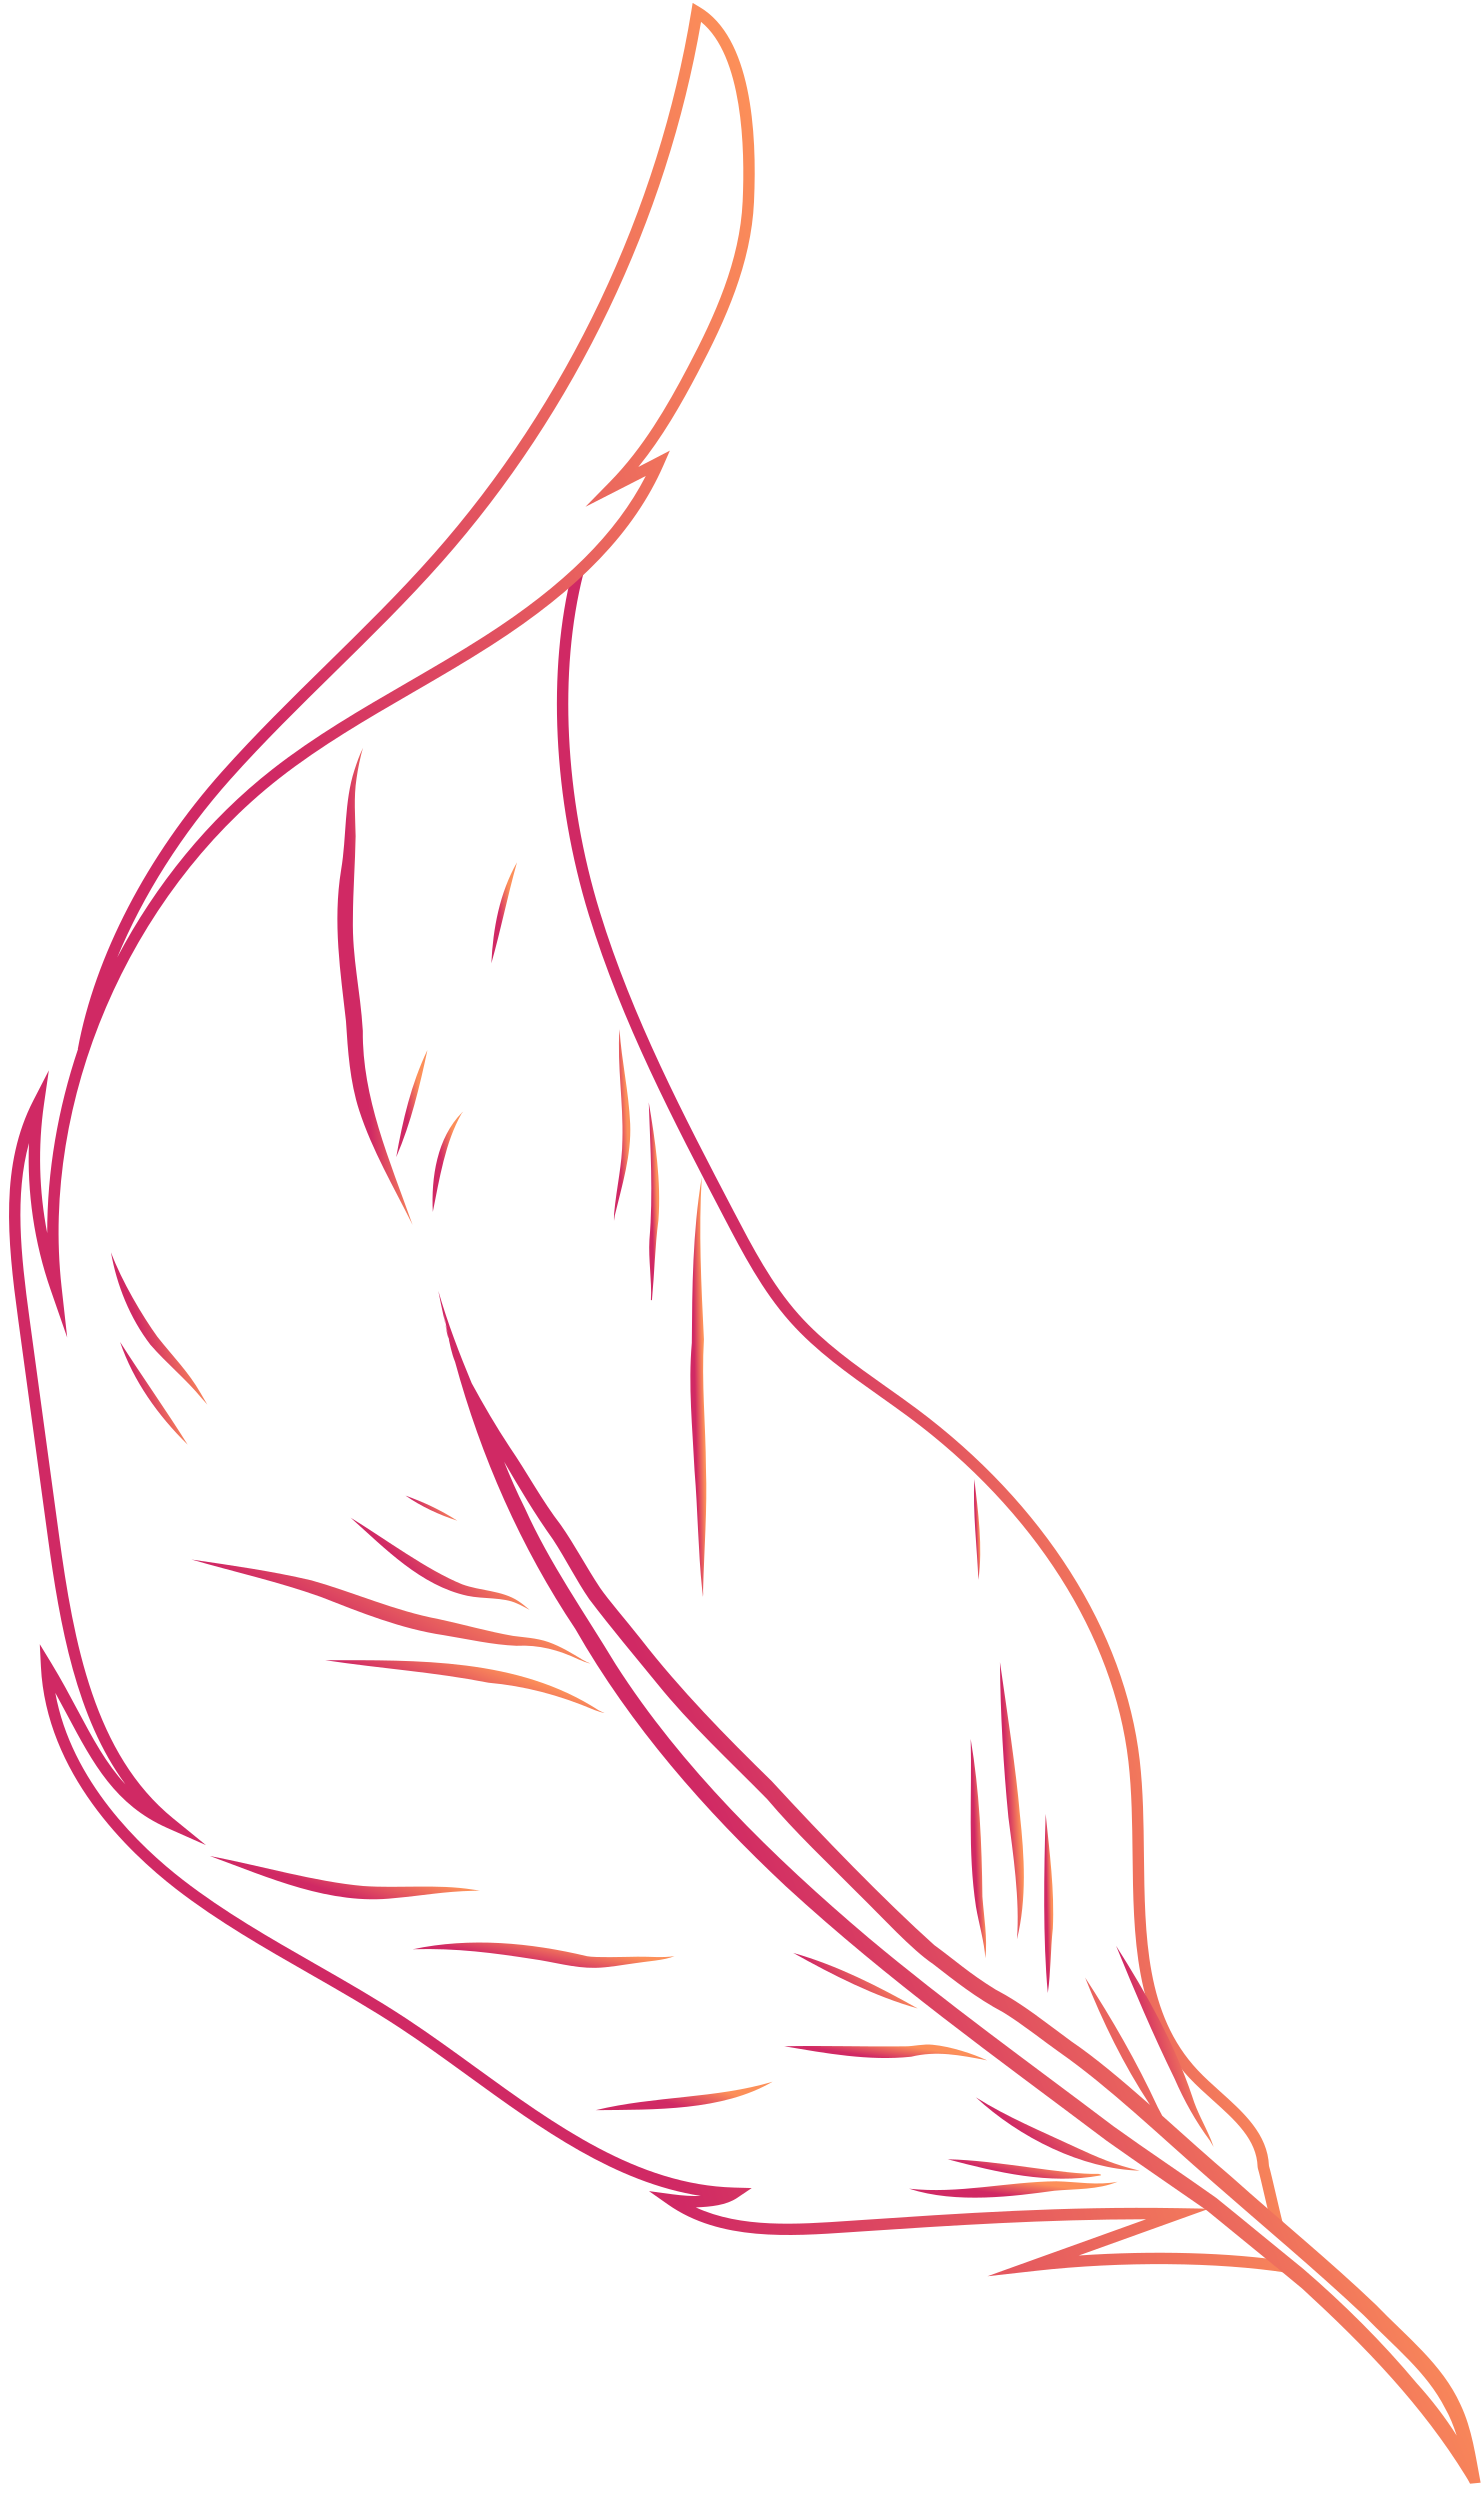
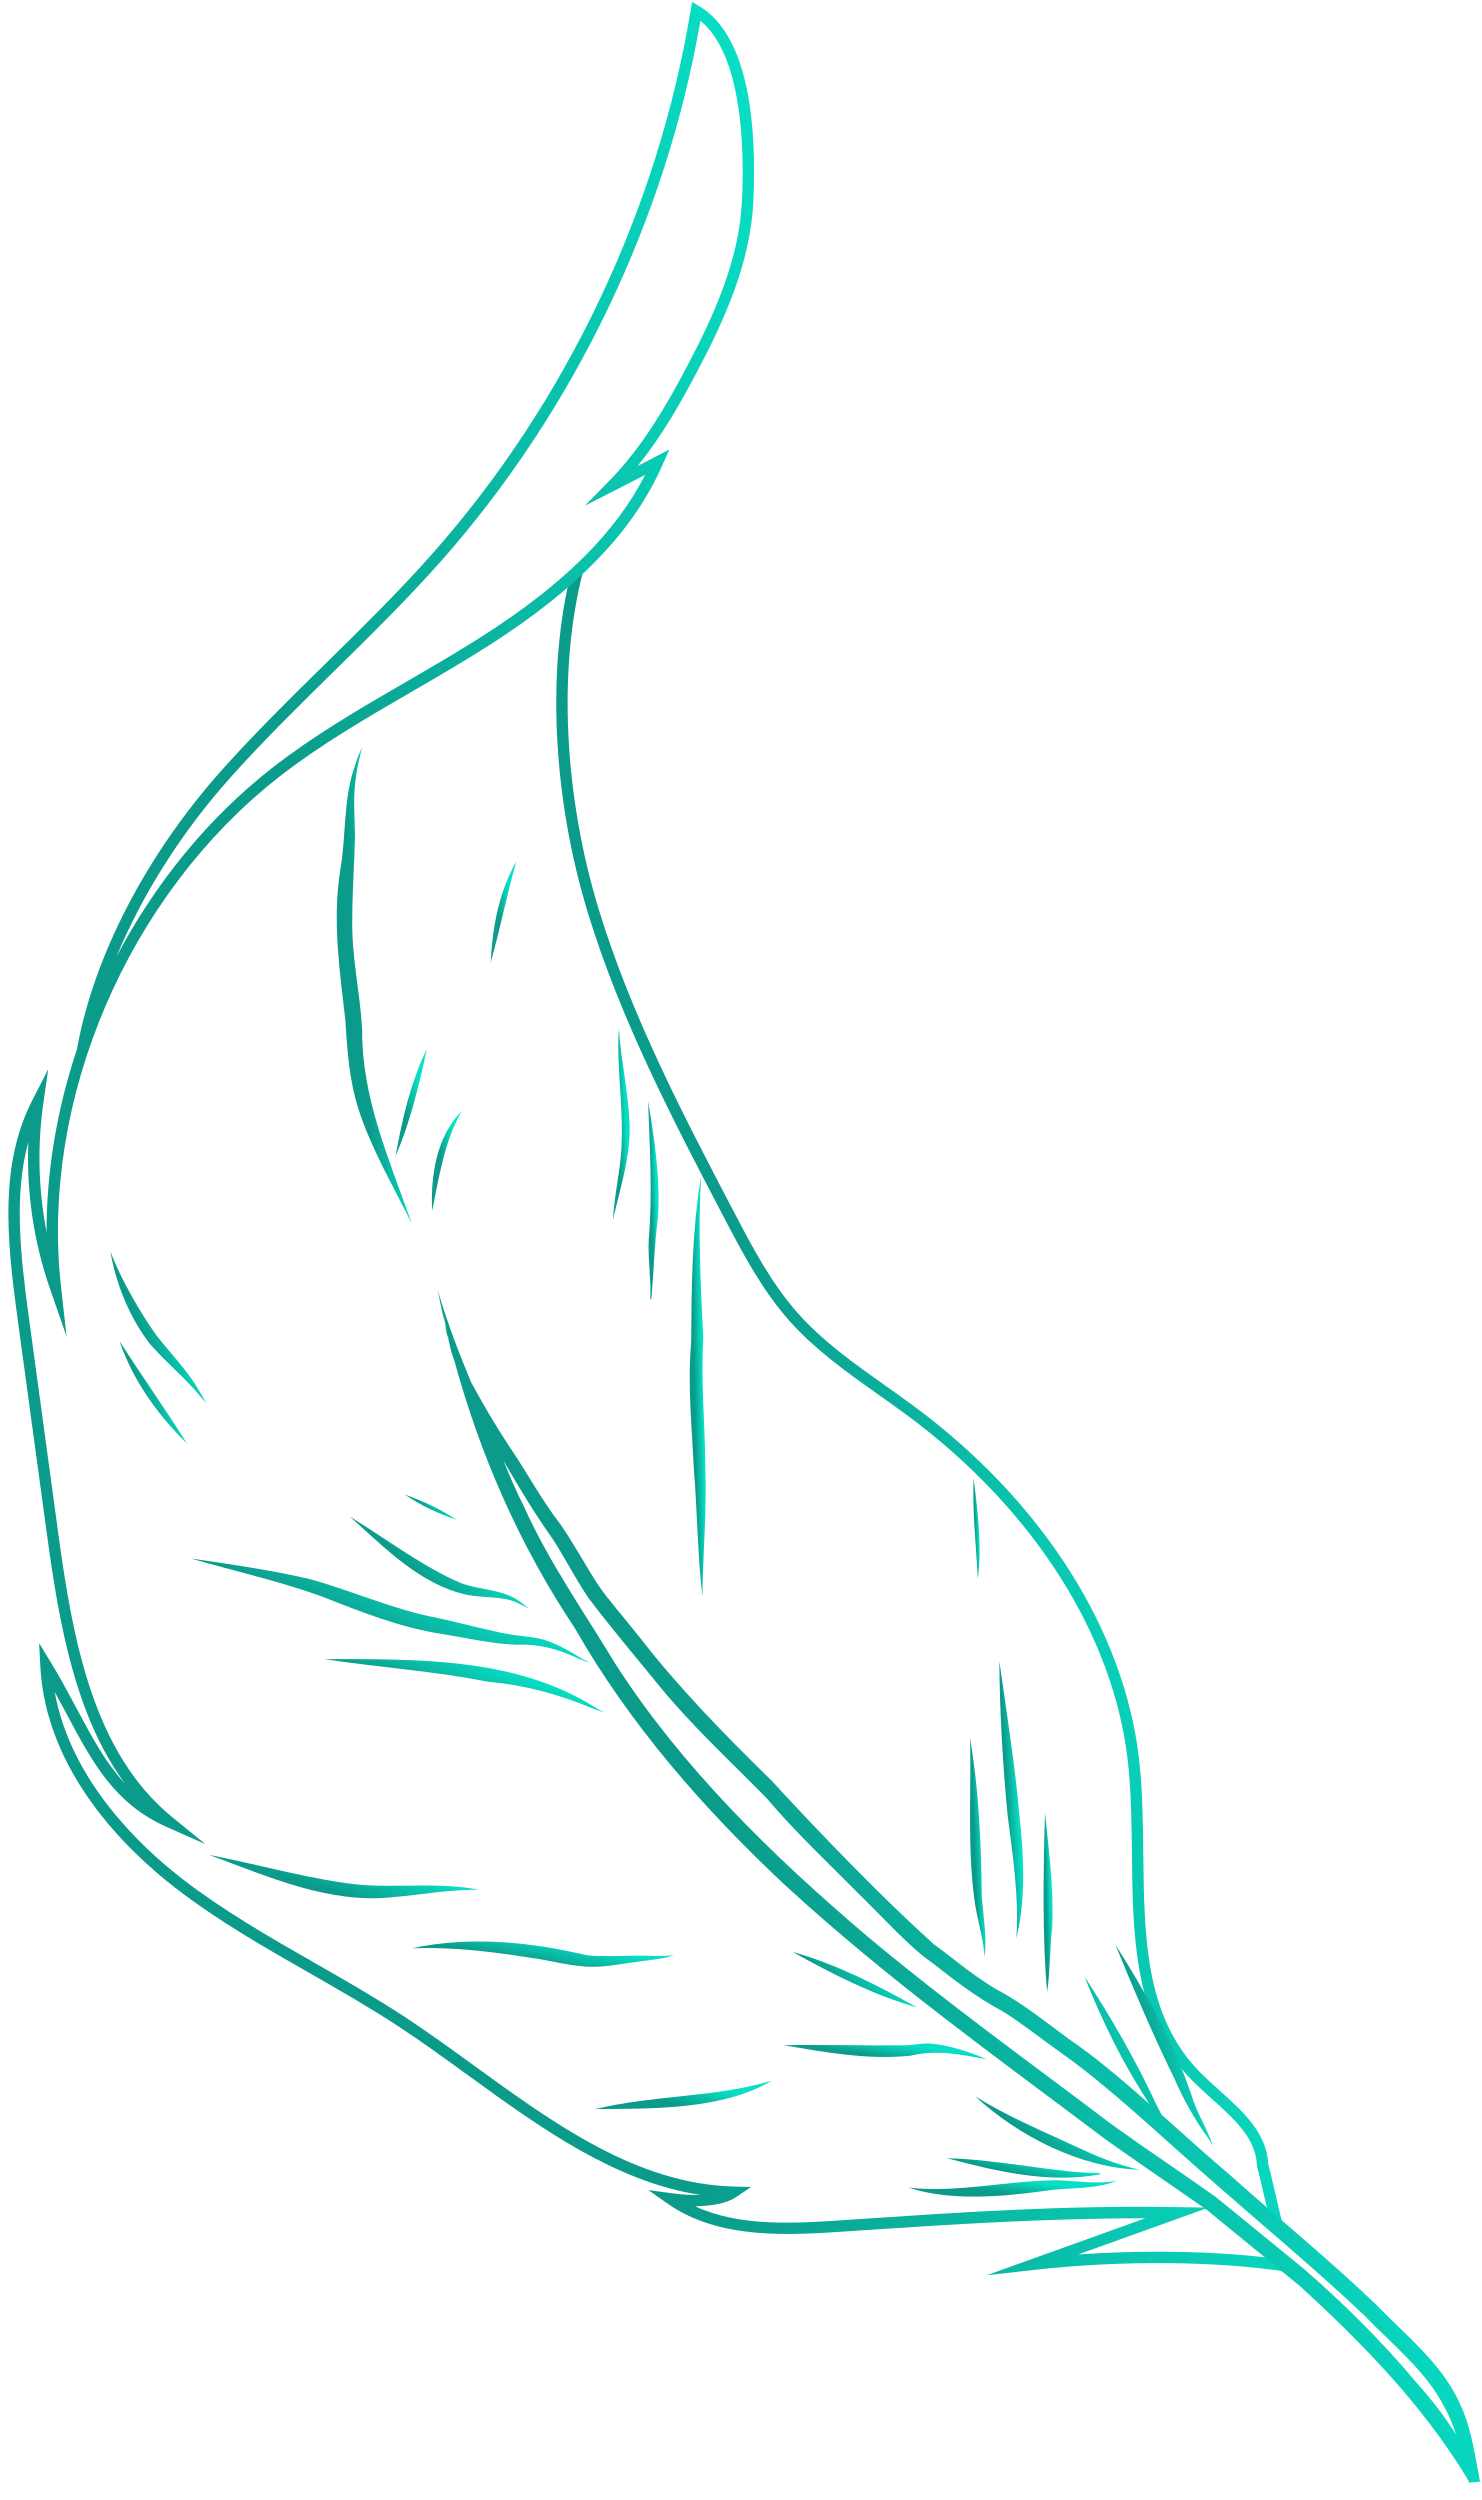
- <svg xmlns="http://www.w3.org/2000/svg" width="641" height="1080" viewBox="0 0 641 1080" fill="none">
-   <path d="M549.791 962.962C549.251 961.288 547.971 955.783 546.614 949.961C545.349 944.51 543.915 938.326 543.414 936.83L543.29 936.128C542.951 924.369 533.691 916.041 523.882 907.235C520.451 904.159 516.896 900.959 513.766 897.62C490.055 872.267 489.654 836.157 489.268 801.25C489.114 787.818 488.968 773.93 487.472 760.938C481.218 706.676 446.782 652.562 392.998 612.473C388.711 609.288 384.339 606.189 379.959 603.081C366.473 593.543 352.524 583.673 341.328 571.081C329.338 557.587 320.871 541.387 312.682 525.726C291.007 484.296 268.599 441.447 254.411 395.351C238.959 345.123 236.283 289.512 247.256 246.586L252.021 247.804C241.264 289.89 243.917 344.506 259.115 393.901C273.164 439.573 295.472 482.206 317.039 523.444C325.089 538.842 333.417 554.773 345.006 567.812C355.817 579.98 369.534 589.688 382.789 599.072C387.208 602.195 391.626 605.317 395.936 608.533C450.791 649.431 485.937 704.772 492.353 760.382C493.879 773.63 494.041 787.648 494.18 801.204C494.581 836.735 494.951 870.308 517.359 894.266C520.335 897.45 523.805 900.566 527.167 903.581C537.23 912.618 547.632 921.963 548.195 935.65C548.811 937.701 550.068 943.129 551.402 948.851C552.675 954.318 553.993 959.97 554.471 961.458L549.791 962.962Z" fill="url(#paint0_linear_1_132)" />
-   <path d="M156.738 445.34C155.651 427.32 152.104 414.273 152.459 396.554C152.505 384.733 153.438 372.959 153.631 361.215C153.477 352.895 152.744 344.56 154.024 336.294C154.471 332.947 155.697 326.462 156.877 323.008C155.312 326.061 154.225 329.308 153.145 332.6C148.611 346.487 149.791 361.354 147.377 375.681C143.645 398.428 147.192 420.735 149.451 441.053C150.284 454.054 151.125 467.147 155.158 479.661C160.779 496.988 170.178 512.895 178.244 529.18C168.119 500.727 156.438 473.994 156.738 445.34Z" fill="url(#paint1_linear_1_132)" />
-   <path d="M426.556 983.341L495.113 958.721C451.717 958.782 410.679 961.389 370.915 964.072L367.499 964.303C341.066 966.108 311.094 968.174 288.617 952.367L280.351 946.561L290.367 947.918C294.955 948.542 299.142 948.781 302.805 948.65C265.746 942.89 233.662 919.604 202.525 897.011C192.825 889.978 182.801 882.692 172.869 876.153C160.177 867.794 146.714 860.099 133.698 852.65C114.244 841.524 94.118 830.019 76.029 816.024C55.21 799.908 19.956 766.019 17.673 719.978L17.187 710.3L22.223 718.574C26.487 725.576 30.088 732.338 33.581 738.884C40.004 750.921 45.887 761.971 54.192 770.861C32.979 742 25.901 702.543 20.642 663.912L7.85 569.978C3.007 534.601 0.162 503.064 14.396 475.42L21.104 462.389L19.015 476.909C16.347 495.445 16.84 514.399 20.395 532.727C20.349 506.079 24.998 479.06 33.704 453.182L33.611 453.167C40.929 413.225 63.622 369.566 95.876 333.379C110.273 317.232 125.933 301.842 141.085 286.96C156.615 271.708 172.669 255.939 187.281 239.399C244.996 174.096 284.553 90.788 298.649 4.82L299.227 1.265L302.327 3.1C324.279 16.139 327.171 56.059 325.729 87.257C324.511 113.851 313.376 138.326 301.525 160.81C294.276 174.597 286.165 188.878 275.747 201.732C278.23 200.452 280.721 199.172 283.188 197.884L289.388 194.653L286.589 201.061C274.059 229.622 250.348 254.381 211.963 278.979C200.875 286.096 189.293 292.805 178.105 299.289C158.666 310.555 138.579 322.198 120.682 336.209C55.472 387.247 17.666 475.559 26.602 555.968L29.031 577.82L21.822 557.047C14.812 536.822 11.666 515.247 12.515 493.803C6.361 516.326 8.914 541.595 12.707 569.315L25.5 663.249C31.853 709.977 40.891 757.899 74.726 785.489L88.998 797.117L72.174 789.645C49.727 779.667 40.22 761.84 29.216 741.19C27.489 737.959 25.739 734.659 23.896 731.32C30.774 769.535 60.684 797.934 79.021 812.122C96.833 825.909 116.804 837.337 136.119 848.378C149.205 855.858 162.737 863.6 175.553 872.035C185.577 878.643 195.639 885.953 205.386 893.024C239.823 918.015 275.431 943.862 317.077 945.026L324.757 945.242L318.388 949.529C313.762 952.637 307.177 953.346 300.584 953.601C320.193 962.607 344.004 960.98 367.136 959.391L370.552 959.16C414.573 956.176 460.098 953.084 508.892 953.924L522.325 954.156L466.028 974.381C498.182 972.153 531.678 973.047 556.993 977.011L556.229 981.876C526.211 977.18 484.503 976.849 447.391 981.005L426.556 983.341ZM302.859 9.462C288.077 94.968 248.428 177.651 190.967 242.661C176.231 259.332 160.116 275.162 144.532 290.468C129.442 305.296 113.835 320.625 99.547 336.648C78.581 360.174 61.733 386.885 50.66 413.587C67.223 382.15 90.032 353.967 117.66 332.346C135.826 318.112 156.067 306.383 175.653 295.041C186.795 288.579 198.323 281.901 209.318 274.846C243.855 252.708 266.201 230.547 278.986 205.61C276.017 207.129 273.049 208.648 270.095 210.16L252.916 218.935L263.487 208.147C277.876 193.473 288.185 175.615 297.191 158.52C308.773 136.537 319.653 112.672 320.825 87.041C321.889 63.846 320.833 24.066 302.859 9.462Z" fill="url(#paint2_linear_1_132)" />
-   <path d="M639.63 1072.52C637.432 1061.11 635.982 1049.38 630.924 1038.75C622.997 1021.23 607.429 1009.27 594.39 995.679C574.357 976.533 552.844 959.06 532.217 940.577C522.417 932.265 512.169 923.012 502.084 913.998C501.397 912.772 500.765 911.546 500.117 910.266C491.111 890.819 480.424 872.205 468.765 854.3C476.298 873.385 485.405 891.96 496.678 909.124C496.732 909.232 496.778 909.279 496.871 909.379C484.904 898.838 473.23 888.945 462.797 881.859C452.125 874.086 441.877 865.612 430.118 859.505C418.598 852.411 412.638 846.859 403.593 840.274C382.072 820.951 355.2 793.161 333.386 769.466C313.445 749.973 293.898 730.04 276.773 707.979C270.126 699.559 262.939 691.347 259.2 685.911C253.285 677.02 248.366 667.505 242.259 658.792C234.039 648.151 227.793 636.245 220.221 625.211C214.299 616.259 208.886 606.952 203.774 597.552C198.554 584.991 193.241 571.212 189.339 557.626C190.727 564.766 192.308 571.852 194.074 578.892C192.254 575.253 192.277 566.778 190.45 563.139C192.863 570.025 193.719 581.552 196.58 588.284C207.699 629.205 225.025 668.531 248.566 703.746C272.439 745.585 304.439 782.073 339.493 814.906C384.686 856.359 429.239 888.004 478.026 924.785C491.512 934.377 510.511 947.339 521.345 954.904C535.016 966.177 548.865 977.25 562.506 988.623C589.933 1013.79 614.484 1039.28 633.245 1069.76C633.885 1070.74 634.479 1071.82 635.072 1072.96L639.63 1072.52ZM612.017 1029.55C597.15 1011.77 580.611 995.339 563.084 980.226C550.469 970.032 538.016 959.646 525.424 949.498C510.697 939.019 495.63 929.065 481.002 918.532C443.635 890.271 409.037 865.466 375.271 837.198C333.617 801.905 294.323 763.312 265.97 718.998C252.537 696.752 237.517 675.44 226.783 651.621C223.19 644.473 220.429 638.065 217.777 631.48C224.416 642.9 231.171 654.273 238.889 665.053C244.41 673.473 248.844 682.526 254.55 690.846C263.957 703.26 273.95 715.166 283.789 727.187C298.263 745.153 315.25 760.76 331.396 777.2C343.703 791.773 357.636 804.82 371.03 818.352C381.262 828.346 393.723 842.133 403.122 848.479C412.136 855.48 421.544 863.014 433.349 869.298C441.376 874.171 452.156 882.738 457.368 886.347C479.283 901.691 500.649 922.372 523.944 942.651C545.742 961.813 568.104 980.365 589.262 1000.31C602.51 1014.03 616.296 1024.66 624.316 1040.42C626.382 1043.97 627.924 1047.97 629.297 1052.18C624.169 1044.07 618.355 1036.54 612.017 1029.55Z" fill="url(#paint3_linear_1_132)" />
-   <path d="M304.963 634.225C304.863 615.673 303.005 597.159 304.084 578.607C302.951 555.274 301.771 531.933 303.151 508.546C299.211 532.28 299.018 556.161 298.864 580.126C297.245 598.594 299.165 616.992 300.044 635.405C301.47 652.546 301.571 669.78 303.344 686.86C303.537 687.839 303.683 689.574 303.537 689.867C303.938 688.988 303.73 687.939 303.73 687.014C304.177 669.433 305.611 651.852 304.963 634.225Z" fill="url(#paint4_linear_1_132)" />
-   <path d="M281.731 561.574C281.731 561.62 281.684 561.62 281.63 561.62H281.684C281.684 561.62 281.684 561.612 281.731 561.574Z" fill="url(#paint5_linear_1_132)" />
-   <path d="M280.258 476.207C280.952 495.993 282.232 515.841 280.551 535.581C280.058 544.248 281.639 552.961 281.191 561.612C281.292 561.72 281.484 561.72 281.639 561.612C282.818 548.92 282.865 539.32 284.438 527.153C285.664 510.135 283.111 493.001 280.258 476.207Z" fill="url(#paint6_linear_1_132)" />
-   <path d="M272.239 485.514C271.545 470.84 268.592 458.981 267.605 444.593C266.571 460.546 269.324 476.346 268.877 492.3C268.784 503.48 266.425 512.147 265.291 524.261C265.245 525.302 265.176 526.713 265.245 527.415C265.338 526.674 265.43 525.934 265.577 525.14C268.692 512.093 272.825 499.101 272.239 485.514Z" fill="url(#paint7_linear_1_132)" />
-   <path d="M420.904 638.96C420.217 653.541 422.037 668.022 422.669 682.487C424.643 668.107 422.577 653.34 420.904 638.96Z" fill="url(#paint8_linear_1_132)" />
-   <path d="M440.597 783.985C439.017 765.086 435.022 739.147 431.977 718.019C432.169 740.373 433.449 762.827 435.624 785.065C437.551 800.132 440.69 820.859 439.317 837.792C443.643 820.28 442.517 801.767 440.597 783.985Z" fill="url(#paint9_linear_1_132)" />
-   <path d="M451.724 783.6C450.976 808.768 450.49 838 452.649 860.986C453.991 851.825 453.783 842.441 454.824 833.181C455.61 816.587 453.397 800.101 451.724 783.6Z" fill="url(#paint10_linear_1_132)" />
-   <path d="M424.397 819.339C424.15 796.554 423.163 773.699 419.331 751.206C419.971 775.326 417.951 799.746 421.606 823.665C422.924 831.291 425.191 838.732 425.685 845.973C426.664 837.067 425.037 828.199 424.397 819.339Z" fill="url(#paint11_linear_1_132)" />
-   <path d="M199.564 480.633C188.746 491.66 186.232 508.693 186.972 523.559C189.872 509.132 192.331 493.425 199.418 481.019C199.556 480.772 200.166 480.232 200.166 480.193C199.957 480.386 199.765 480.502 199.564 480.633Z" fill="url(#paint12_linear_1_132)" />
-   <path d="M171.165 499.895C177.565 485.067 181.305 469.306 184.651 453.606C177.665 468.18 173.964 484.033 171.165 499.895Z" fill="url(#paint13_linear_1_132)" />
-   <path d="M212.264 416.155C216.35 401.728 219.311 386.854 223.336 372.527C215.857 385.736 212.958 401.134 212.264 416.155Z" fill="url(#paint14_linear_1_132)" />
-   <path d="M86.585 601.701C81.519 592.787 74.271 585.501 67.971 577.474C61.571 568.621 52.519 553.354 47.938 541.001C50.444 555.282 56.158 569.408 64.964 580.92C72.012 589.047 80.424 595.841 87.225 604.161C88.019 605.047 88.991 606.181 89.585 606.821C88.551 605.094 87.564 603.359 86.585 601.701Z" fill="url(#paint15_linear_1_132)" />
-   <path d="M51.871 579.733C57.631 596.673 68.372 611.632 81.072 624.101C71.672 609.088 61.386 594.645 51.871 579.733Z" fill="url(#paint16_linear_1_132)" />
-   <path d="M223.938 691.679C216.744 686.96 207.545 687.353 199.626 684.415C184.412 678.2 167.071 665.262 151.425 655.608C166.338 668.94 181.752 685.001 201.939 689.389C208.833 690.854 217.399 689.913 223.306 692.689C225.172 693.475 227.146 694.601 228.819 695.488C227.285 694.154 225.658 692.82 223.938 691.679Z" fill="url(#paint17_linear_1_132)" />
-   <path d="M175.151 646.092C181.999 650.827 189.717 654.42 197.551 656.934C190.218 652.246 183.024 648.907 175.151 646.092Z" fill="url(#paint18_linear_1_132)" />
-   <path d="M251.805 717.086C247.024 714.187 242.197 711.233 236.923 709.367C231.865 707.54 225.218 707.247 221.617 706.707C210.845 704.826 200.297 701.772 189.571 699.467C170.625 695.927 153.052 687.939 134.585 682.726C117.498 678.732 100.071 676.226 82.691 673.72C101.305 679.087 120.258 683.312 138.463 689.813C155.851 696.606 173.178 703.654 191.738 706.406C202.186 708.118 212.565 710.54 223.098 710.979C232.944 710.486 241.357 712.799 250.016 716.901C251.543 717.572 253.864 718.474 255.098 718.667C253.956 718.219 252.877 717.687 251.805 717.086Z" fill="url(#paint19_linear_1_132)" />
-   <path d="M258.537 738.8C223.684 716.192 180.418 717.233 140.391 717.194C165.166 720.926 187.204 722.252 211.03 726.933C226.444 728.313 241.365 732.169 256.871 738.754C258.097 739.193 260.603 740.08 261.158 739.933C260.218 739.687 259.377 739.224 258.537 738.8Z" fill="url(#paint20_linear_1_132)" />
-   <path d="M204.245 816.294C188.599 813.834 172.684 815.839 156.939 814.759C136.397 812.955 113.079 806.1 90.579 801.766C116.171 811.112 142.612 823.172 170.525 819.972C182.839 818.885 191.452 817.119 204.592 816.818C205.471 816.78 206.404 816.78 207.298 816.726C206.265 816.587 205.224 816.425 204.245 816.294Z" fill="url(#paint21_linear_1_132)" />
-   <path d="M275.431 845.287C269.031 845.387 257.411 845.78 253.625 845.086C229.058 839.234 203.211 836.812 178.305 842.079C197.251 841.493 213.752 843.752 229.937 846.266C238.997 847.492 247.903 850.252 257.118 850.106C262.824 850.044 269.517 848.718 273.742 848.186C278.677 847.361 287.437 846.86 291.369 845.032C286.164 845.88 280.744 845.194 275.431 845.287Z" fill="url(#paint22_linear_1_132)" />
-   <path d="M342.669 843.659C359.757 853.205 377.684 862.358 396.476 867.671C379.404 858.086 361.684 849.026 342.669 843.659Z" fill="url(#paint23_linear_1_132)" />
-   <path d="M402.938 883.34C398.905 882.885 394.857 884.026 390.831 884.026C373.444 884.226 356.125 883.633 338.752 883.987C356.811 887.033 375.279 890.426 393.631 888.506C404.557 885.853 414.558 887.766 426.417 890.079C420.464 887.272 410.664 884.072 402.938 883.34Z" fill="url(#paint24_linear_1_132)" />
-   <path d="M257.311 911.592C282.664 911.353 312.065 911.985 333.771 899.286C309.351 906.619 283.011 905.393 257.311 911.592Z" fill="url(#paint25_linear_1_132)" />
-   <path d="M474.278 939.104C459.898 939.559 430.851 933.198 409.392 932.812C430.851 938.48 453.158 943.8 475.404 939.798C476.437 939.451 474.124 939.019 474.278 939.104Z" fill="url(#paint26_linear_1_132)" />
-   <path d="M456.389 942.312C435.138 942.505 414.01 947.879 392.69 945.504C413.262 952.205 438.438 948.712 455.549 946.391C464.671 945.566 474.209 946.052 482.83 942.505C474.124 944.232 465.21 942.512 456.389 942.312Z" fill="url(#paint27_linear_1_132)" />
-   <path d="M464.416 927.492C449.951 920.706 435.084 914.599 421.544 906.032C440.451 923.513 467.462 936.999 492.376 937.739C481.264 935.125 474.317 932.064 464.416 927.492Z" fill="url(#paint28_linear_1_132)" />
-   <path d="M523.15 924.4C519.958 916.912 517.197 912.579 515.023 905.639C507.242 882.491 495.19 861.125 482.144 840.591C490.271 860.438 497.743 878.158 507.404 897.952C511.537 907.451 516.511 916.411 522.656 924.731C523.242 925.633 523.99 927.106 524.283 927.484C523.952 926.466 523.535 925.425 523.15 924.4Z" fill="url(#paint29_linear_1_132)" />
+ <svg xmlns="http://www.w3.org/2000/svg" width="640" height="1080" viewBox="0 0 640 1080" fill="none">
+   <path d="M549.513 962.514C548.974 960.84 547.694 955.335 546.337 949.513C545.072 944.062 543.638 937.878 543.137 936.382L543.013 935.68C542.674 923.921 533.413 915.593 523.605 906.787C520.174 903.711 516.619 900.511 513.488 897.172C489.778 871.819 489.377 835.709 488.991 800.802C488.837 787.37 488.69 773.482 487.194 760.49C480.941 706.228 446.504 652.114 392.721 612.025C388.434 608.84 384.062 605.741 379.682 602.633C366.196 593.095 352.247 583.225 341.051 570.633C329.06 557.139 320.594 540.939 312.405 525.278C290.73 483.848 268.322 440.999 254.134 394.903C238.682 344.675 236.006 289.064 246.978 246.138L251.744 247.356C240.987 289.442 243.64 344.058 258.838 393.453C272.887 439.125 295.194 481.758 316.762 522.996C324.812 538.394 333.139 554.325 344.729 567.364C355.539 579.532 369.257 589.24 382.512 598.624C386.93 601.747 391.349 604.869 395.659 608.085C450.514 648.983 485.66 704.324 492.075 759.934C493.602 773.182 493.764 787.2 493.903 800.756C494.304 836.287 494.674 869.86 517.082 893.818C520.058 897.002 523.528 900.118 526.89 903.133C536.952 912.17 547.354 921.515 547.917 935.202C548.534 937.253 549.791 942.681 551.125 948.403C552.397 953.87 553.716 959.522 554.194 961.01L549.513 962.514Z" fill="url(#paint0_linear_1_132)" />
+   <path d="M156.461 444.893C155.374 426.872 151.827 413.826 152.181 396.106C152.228 384.285 153.161 372.511 153.353 360.767C153.199 352.447 152.467 344.112 153.747 335.846C154.194 332.499 155.42 326.014 156.6 322.56C155.034 325.614 153.947 328.86 152.868 332.152C148.334 346.04 149.513 360.906 147.1 375.233C143.368 397.98 146.915 420.287 149.174 440.605C150.007 453.606 150.847 466.699 154.88 479.214C160.501 496.54 169.901 512.447 177.966 528.733C167.842 500.28 156.16 473.546 156.461 444.893Z" fill="url(#paint1_linear_1_132)" />
+   <path d="M426.279 982.893L494.836 958.273C451.439 958.334 410.402 960.941 370.637 963.624L367.221 963.855C340.789 965.66 310.817 967.726 288.339 951.919L280.073 946.113L290.09 947.47C294.678 948.094 298.865 948.333 302.527 948.202C265.469 942.442 233.384 919.156 202.248 896.563C192.548 889.531 182.523 882.244 172.592 875.705C159.9 867.346 146.437 859.651 133.421 852.202C113.966 841.076 93.841 829.571 75.752 815.576C54.932 799.46 19.678 765.571 17.396 719.53L16.91 709.852L21.945 718.126C26.209 725.128 29.81 731.89 33.303 738.437C39.726 750.473 45.61 761.523 53.914 770.413C32.702 741.552 25.623 702.095 20.364 663.464L7.572 569.531C2.73 534.153 -0.116 502.616 14.119 474.972L20.827 461.941L18.738 476.461C16.07 494.998 16.563 513.951 20.118 532.279C20.072 505.631 24.721 478.612 33.427 452.734L33.334 452.719C40.652 412.777 63.345 369.118 95.599 332.931C109.995 316.785 125.656 301.394 140.808 286.512C156.337 271.26 172.391 255.491 187.003 238.951C244.719 173.648 284.276 90.34 298.371 4.372L298.95 0.817L302.049 2.652C324.002 15.691 326.894 55.611 325.452 86.809C324.233 113.403 313.099 137.878 301.247 160.362C293.999 174.149 285.887 188.43 275.47 201.284C277.953 200.004 280.443 198.724 282.911 197.436L289.11 194.205L286.311 200.613C273.781 229.174 250.07 253.933 211.686 278.531C200.598 285.648 189.016 292.357 177.828 298.841C158.389 310.107 138.302 321.75 120.405 335.761C55.194 386.799 17.388 475.111 26.325 555.52L28.754 577.372L21.544 556.599C14.535 536.374 11.389 514.799 12.237 493.355C6.084 515.878 8.636 541.147 12.43 568.867L25.222 662.801C31.576 709.529 40.613 757.451 74.448 785.041L88.721 796.669L71.896 789.197C49.45 779.219 39.942 761.392 28.939 740.742C27.212 737.511 25.461 734.211 23.618 730.872C30.497 769.087 60.407 797.486 78.743 811.674C96.555 825.461 116.526 836.889 135.842 847.931C148.927 855.41 162.46 863.152 175.275 871.587C185.299 878.196 195.362 885.505 205.109 892.576C239.545 917.567 275.154 943.414 316.8 944.578L324.48 944.794L318.111 949.081C313.484 952.189 306.899 952.898 300.307 953.153C319.915 962.159 343.726 960.532 366.859 958.944L370.275 958.712C414.296 955.728 459.821 952.636 508.615 953.477L522.047 953.708L465.75 973.933C497.905 971.705 531.401 972.599 556.715 976.563L555.952 981.428C525.934 976.732 484.226 976.401 447.113 980.557L426.279 982.893ZM302.581 9.014C287.8 94.519 248.15 177.203 190.689 242.213C175.954 258.884 159.838 274.714 144.255 290.02C129.164 304.848 113.558 320.177 99.269 336.2C78.304 359.726 61.456 386.437 50.383 413.139C66.946 381.702 89.754 353.519 117.382 331.898C135.549 317.664 155.79 305.935 175.376 294.593C186.518 288.131 198.045 281.453 209.041 274.398C243.578 252.26 265.924 230.099 278.709 205.162C275.74 206.681 272.771 208.2 269.818 209.712L252.638 218.487L263.21 207.699C277.598 193.026 287.908 175.167 296.914 158.072C308.496 136.089 319.376 112.224 320.548 86.593C321.612 63.398 320.555 23.618 302.581 9.014Z" fill="url(#paint2_linear_1_132)" />
+   <path d="M639.352 1072.08C637.155 1060.67 635.705 1048.94 630.647 1038.3C622.72 1020.78 607.152 1008.82 594.113 995.231C574.08 976.085 552.567 958.612 531.94 940.129C522.14 931.817 511.892 922.564 501.806 913.55C501.12 912.324 500.488 911.098 499.84 909.818C490.834 890.371 480.146 871.757 468.488 853.853C476.021 872.937 485.128 891.512 496.401 908.677C496.455 908.785 496.501 908.831 496.594 908.931C484.626 898.39 472.952 888.497 462.519 881.411C451.848 873.639 441.6 865.164 429.841 859.057C418.321 851.963 412.36 846.412 403.316 839.826C381.795 820.503 354.922 792.713 333.108 769.018C313.168 749.525 293.621 729.592 276.495 707.532C269.849 699.111 262.662 690.899 258.922 685.463C253.008 676.573 248.089 667.057 241.982 658.344C233.762 647.703 227.516 635.798 219.944 624.763C214.022 615.811 208.609 606.504 203.497 597.105C198.276 584.544 192.964 570.764 189.062 557.178C190.45 564.318 192.031 571.404 193.796 578.444C191.977 574.805 192 566.331 190.172 562.691C192.586 569.577 193.442 581.105 196.303 587.836C207.422 628.758 224.748 668.083 248.289 703.298C272.162 745.137 304.162 781.625 339.215 814.458C384.409 855.911 428.962 887.557 477.748 924.337C491.235 933.93 510.234 946.892 521.068 954.456C534.739 965.729 548.588 976.802 562.228 988.175C589.656 1013.34 614.207 1038.84 632.968 1069.31C633.608 1070.29 634.201 1071.38 634.795 1072.51L639.352 1072.08ZM611.74 1029.1C596.873 1011.32 580.333 994.892 562.807 979.778C550.192 969.585 537.739 959.198 525.147 949.051C510.419 938.572 495.352 928.617 480.725 918.084C443.358 889.824 408.759 865.018 374.994 836.75C333.34 801.457 294.045 762.865 265.692 718.55C252.26 696.305 237.239 674.992 226.506 651.173C222.913 644.025 220.152 637.617 217.5 631.032C224.139 642.452 230.893 653.826 238.612 664.605C244.133 673.026 248.567 682.078 254.273 690.398C263.68 702.813 273.673 714.718 283.512 726.739C297.985 744.706 314.972 760.312 331.119 776.752C343.425 791.325 357.359 804.372 370.753 817.905C380.985 827.898 393.446 841.685 402.845 848.031C411.859 855.032 421.266 862.566 433.072 868.85C441.099 873.723 451.878 882.29 457.091 885.899C479.005 901.243 500.372 921.924 523.666 942.203C545.465 961.365 567.826 979.917 588.985 999.857C602.232 1013.58 616.019 1024.22 624.038 1039.98C626.105 1043.52 627.647 1047.52 629.02 1051.74C623.892 1043.62 618.078 1036.09 611.74 1029.1Z" fill="url(#paint3_linear_1_132)" />
+   <path d="M304.686 633.777C304.586 615.225 302.728 596.711 303.807 578.159C302.674 554.826 301.494 531.485 302.874 508.098C298.934 531.832 298.741 555.713 298.587 579.678C296.968 598.146 298.888 616.544 299.767 634.957C301.193 652.098 301.293 669.332 303.067 686.412C303.26 687.391 303.406 689.126 303.26 689.419C303.661 688.54 303.452 687.491 303.452 686.566C303.9 668.985 305.334 651.404 304.686 633.777Z" fill="url(#paint4_linear_1_132)" />
+   <path d="M281.453 561.126C281.453 561.172 281.407 561.172 281.353 561.172H281.407C281.407 561.172 281.407 561.164 281.453 561.126Z" fill="url(#paint5_linear_1_132)" />
+   <path d="M279.981 475.759C280.675 495.545 281.955 515.393 280.274 535.133C279.78 543.8 281.361 552.513 280.914 561.164C281.014 561.272 281.207 561.272 281.361 561.164C282.541 548.472 282.587 538.872 284.16 526.705C285.386 509.687 282.834 492.553 279.981 475.759Z" fill="url(#paint6_linear_1_132)" />
+   <path d="M271.962 485.066C271.268 470.392 268.314 458.533 267.327 444.145C266.294 460.098 269.047 475.898 268.6 491.852C268.507 503.032 266.148 511.699 265.014 523.813C264.968 524.854 264.898 526.265 264.968 526.967C265.06 526.227 265.153 525.486 265.299 524.692C268.415 511.645 272.548 498.653 271.962 485.066Z" fill="url(#paint7_linear_1_132)" />
+   <path d="M420.626 638.512C419.94 653.093 421.76 667.574 422.392 682.04C424.366 667.659 422.3 652.893 420.626 638.512Z" fill="url(#paint8_linear_1_132)" />
+   <path d="M440.32 783.537C438.739 764.638 434.745 738.699 431.699 717.571C431.892 739.925 433.172 762.379 435.346 784.617C437.274 799.684 440.412 820.411 439.04 837.344C443.366 819.832 442.24 801.319 440.32 783.537Z" fill="url(#paint9_linear_1_132)" />
+   <path d="M451.447 783.152C450.699 808.32 450.213 837.552 452.372 860.538C453.714 851.377 453.506 841.993 454.547 832.733C455.333 816.139 453.12 799.653 451.447 783.152Z" fill="url(#paint10_linear_1_132)" />
+   <path d="M424.12 818.891C423.873 796.106 422.886 773.251 419.054 750.758C419.694 774.878 417.673 799.298 421.328 823.217C422.647 830.843 424.914 838.284 425.407 845.525C426.387 836.619 424.76 827.751 424.12 818.891Z" fill="url(#paint11_linear_1_132)" />
+   <path d="M199.287 480.185C188.468 491.212 185.955 508.245 186.695 523.111C189.594 508.684 192.054 492.977 199.14 480.571C199.279 480.324 199.888 479.784 199.888 479.745C199.68 479.938 199.487 480.054 199.287 480.185Z" fill="url(#paint12_linear_1_132)" />
+   <path d="M170.888 499.447C177.288 484.619 181.027 468.858 184.374 453.159C177.388 467.732 173.687 483.586 170.888 499.447Z" fill="url(#paint13_linear_1_132)" />
+   <path d="M211.986 415.707C216.073 401.28 219.034 386.406 223.059 372.079C215.58 385.288 212.68 400.686 211.986 415.707Z" fill="url(#paint14_linear_1_132)" />
+   <path d="M86.308 601.253C81.242 592.339 73.994 585.053 67.694 577.026C61.294 568.174 52.241 552.906 47.661 540.553C50.167 554.834 55.881 568.96 64.687 580.472C71.734 588.6 80.147 595.393 86.948 603.713C87.742 604.6 88.713 605.733 89.307 606.373C88.274 604.646 87.287 602.911 86.308 601.253Z" fill="url(#paint15_linear_1_132)" />
+   <path d="M51.594 579.285C57.354 596.226 68.095 611.185 80.794 623.653C71.395 608.64 61.109 594.198 51.594 579.285Z" fill="url(#paint16_linear_1_132)" />
+   <path d="M223.661 691.231C216.467 686.512 207.267 686.905 199.348 683.967C184.135 677.752 166.793 664.814 151.148 655.16C166.061 668.492 181.475 684.553 201.662 688.941C208.555 690.406 217.122 689.465 223.028 692.241C224.894 693.028 226.868 694.153 228.542 695.04C227.007 693.706 225.38 692.372 223.661 691.231Z" fill="url(#paint17_linear_1_132)" />
+   <path d="M174.874 645.644C181.721 650.379 189.44 653.972 197.274 656.486C189.941 651.798 182.747 648.459 174.874 645.644Z" fill="url(#paint18_linear_1_132)" />
+   <path d="M251.528 716.638C246.747 713.739 241.92 710.786 236.646 708.92C231.588 707.092 224.941 706.799 221.34 706.259C210.568 704.378 200.019 701.324 189.294 699.019C170.348 695.479 152.775 687.491 134.308 682.279C117.22 678.284 99.794 675.778 82.414 673.272C101.028 678.639 119.981 682.865 138.186 689.365C155.574 696.158 172.9 703.206 191.46 705.959C201.909 707.67 212.287 710.092 222.82 710.531C232.667 710.038 241.08 712.351 249.739 716.453C251.266 717.124 253.587 718.026 254.82 718.219C253.679 717.772 252.6 717.24 251.528 716.638Z" fill="url(#paint19_linear_1_132)" />
+   <path d="M258.259 738.352C223.406 715.744 180.141 716.785 140.114 716.746C164.889 720.478 186.926 721.804 210.753 726.485C226.167 727.865 241.087 731.721 256.594 738.306C257.82 738.745 260.326 739.632 260.881 739.485C259.94 739.239 259.1 738.776 258.259 738.352Z" fill="url(#paint20_linear_1_132)" />
+   <path d="M203.967 815.846C188.322 813.386 172.407 815.391 156.661 814.311C136.12 812.507 112.802 805.652 90.302 801.319C115.894 810.664 142.335 822.724 170.248 819.524C182.562 818.437 191.175 816.671 204.314 816.37C205.193 816.332 206.126 816.332 207.021 816.278C205.988 816.139 204.947 815.977 203.967 815.846Z" fill="url(#paint21_linear_1_132)" />
+   <path d="M275.154 844.839C268.754 844.939 257.133 845.332 253.347 844.638C228.781 838.786 202.934 836.364 178.028 841.631C196.973 841.045 213.475 843.304 229.66 845.818C238.72 847.044 247.626 849.804 256.84 849.658C262.546 849.596 269.239 848.27 273.465 847.738C278.4 846.913 287.159 846.412 291.092 844.584C285.887 845.432 280.466 844.746 275.154 844.839Z" fill="url(#paint22_linear_1_132)" />
+   <path d="M342.392 843.212C359.479 852.758 377.407 861.91 396.198 867.223C379.127 857.639 361.407 848.578 342.392 843.212Z" fill="url(#paint23_linear_1_132)" />
+   <path d="M402.66 882.892C398.627 882.437 394.579 883.578 390.554 883.578C373.166 883.778 355.848 883.185 338.475 883.539C356.534 886.585 375.001 889.978 393.353 888.058C404.279 885.405 414.28 887.318 426.14 889.631C420.187 886.824 410.386 883.624 402.66 882.892Z" fill="url(#paint24_linear_1_132)" />
+   <path d="M257.033 911.144C282.386 910.905 311.788 911.537 333.494 898.838C309.074 906.171 282.733 904.945 257.033 911.144Z" fill="url(#paint25_linear_1_132)" />
+   <path d="M474.001 938.656C459.62 939.111 430.574 932.75 409.114 932.364C430.574 938.032 452.881 943.352 475.127 939.35C476.16 939.003 473.847 938.572 474.001 938.656Z" fill="url(#paint26_linear_1_132)" />
+   <path d="M456.112 941.864C434.861 942.057 413.733 947.431 392.413 945.056C412.985 951.757 438.161 948.264 455.271 945.943C464.393 945.118 473.932 945.604 482.552 942.057C473.847 943.784 464.933 942.064 456.112 941.864Z" fill="url(#paint27_linear_1_132)" />
+   <path d="M464.139 927.044C449.673 920.258 434.807 914.151 421.267 905.585C440.174 923.065 467.185 936.551 492.098 937.292C480.987 934.678 474.04 931.616 464.139 927.044Z" fill="url(#paint28_linear_1_132)" />
+   <path d="M522.872 923.952C519.68 916.465 516.92 912.131 514.745 905.191C506.965 882.043 494.913 860.677 481.866 840.143C489.993 859.99 497.465 877.71 507.127 897.504C511.26 907.003 516.233 915.963 522.379 924.283C522.965 925.186 523.713 926.658 524.006 927.036C523.674 926.018 523.258 924.977 522.872 923.952Z" fill="url(#paint29_linear_1_132)" />
  <defs>
-     <linearGradient id="paint0_linear_1_132" x1="410.695" y1="962.962" x2="565.794" y2="928.736" gradientUnits="userSpaceOnUse">
-       <stop stop-color="#D02964" />
-       <stop offset="1" stop-color="#FC8F59" />
+     <linearGradient id="paint0_linear_1_132" x1="410.418" y1="962.514" x2="565.516" y2="928.288" gradientUnits="userSpaceOnUse">
+       <stop stop-color="#0B9B8A" />
+       <stop offset="1" stop-color="#08DEC5" />
    </linearGradient>
-     <linearGradient id="paint1_linear_1_132" x1="163.36" y1="529.18" x2="180.092" y2="527.852" gradientUnits="userSpaceOnUse">
-       <stop stop-color="#D02964" />
-       <stop offset="1" stop-color="#FC8F59" />
+     <linearGradient id="paint1_linear_1_132" x1="163.083" y1="528.733" x2="179.815" y2="527.404" gradientUnits="userSpaceOnUse">
+       <stop stop-color="#0B9B8A" />
+       <stop offset="1" stop-color="#08DEC5" />
    </linearGradient>
-     <linearGradient id="paint2_linear_1_132" x1="303.65" y1="983.341" x2="568.911" y2="908.104" gradientUnits="userSpaceOnUse">
-       <stop stop-color="#D02964" />
-       <stop offset="1" stop-color="#FC8F59" />
+     <linearGradient id="paint2_linear_1_132" x1="303.372" y1="982.893" x2="568.634" y2="907.656" gradientUnits="userSpaceOnUse">
+       <stop stop-color="#0B9B8A" />
+       <stop offset="1" stop-color="#08DEC5" />
    </linearGradient>
-     <linearGradient id="paint3_linear_1_132" x1="433.375" y1="1072.96" x2="628.852" y2="986.935" gradientUnits="userSpaceOnUse">
-       <stop stop-color="#D02964" />
-       <stop offset="1" stop-color="#FC8F59" />
+     <linearGradient id="paint3_linear_1_132" x1="433.098" y1="1072.51" x2="628.574" y2="986.487" gradientUnits="userSpaceOnUse">
+       <stop stop-color="#0B9B8A" />
+       <stop offset="1" stop-color="#08DEC5" />
    </linearGradient>
-     <linearGradient id="paint4_linear_1_132" x1="301.971" y1="689.867" x2="305.542" y2="689.798" gradientUnits="userSpaceOnUse">
-       <stop stop-color="#D02964" />
-       <stop offset="1" stop-color="#FC8F59" />
+     <linearGradient id="paint4_linear_1_132" x1="301.694" y1="689.419" x2="305.265" y2="689.35" gradientUnits="userSpaceOnUse">
+       <stop stop-color="#0B9B8A" />
+       <stop offset="1" stop-color="#08DEC5" />
    </linearGradient>
-     <linearGradient id="paint5_linear_1_132" x1="281.685" y1="561.62" x2="281.709" y2="561.594" gradientUnits="userSpaceOnUse">
-       <stop stop-color="#D02964" />
-       <stop offset="1" stop-color="#FC8F59" />
+     <linearGradient id="paint5_linear_1_132" x1="281.407" y1="561.172" x2="281.431" y2="561.146" gradientUnits="userSpaceOnUse">
+       <stop stop-color="#0B9B8A" />
+       <stop offset="1" stop-color="#08DEC5" />
    </linearGradient>
-     <linearGradient id="paint6_linear_1_132" x1="282.694" y1="561.693" x2="285.021" y2="561.632" gradientUnits="userSpaceOnUse">
-       <stop stop-color="#D02964" />
-       <stop offset="1" stop-color="#FC8F59" />
+     <linearGradient id="paint6_linear_1_132" x1="282.417" y1="561.245" x2="284.744" y2="561.184" gradientUnits="userSpaceOnUse">
+       <stop stop-color="#0B9B8A" />
+       <stop offset="1" stop-color="#08DEC5" />
    </linearGradient>
-     <linearGradient id="paint7_linear_1_132" x1="269.052" y1="527.415" x2="272.714" y2="527.257" gradientUnits="userSpaceOnUse">
-       <stop stop-color="#D02964" />
-       <stop offset="1" stop-color="#FC8F59" />
+     <linearGradient id="paint7_linear_1_132" x1="268.775" y1="526.967" x2="272.437" y2="526.809" gradientUnits="userSpaceOnUse">
+       <stop stop-color="#0B9B8A" />
+       <stop offset="1" stop-color="#08DEC5" />
    </linearGradient>
-     <linearGradient id="paint8_linear_1_132" x1="422.228" y1="682.487" x2="423.638" y2="682.443" gradientUnits="userSpaceOnUse">
-       <stop stop-color="#D02964" />
-       <stop offset="1" stop-color="#FC8F59" />
+     <linearGradient id="paint8_linear_1_132" x1="421.95" y1="682.04" x2="423.361" y2="681.995" gradientUnits="userSpaceOnUse">
+       <stop stop-color="#0B9B8A" />
+       <stop offset="1" stop-color="#08DEC5" />
    </linearGradient>
-     <linearGradient id="paint9_linear_1_132" x1="437.571" y1="837.792" x2="442.911" y2="837.56" gradientUnits="userSpaceOnUse">
-       <stop stop-color="#D02964" />
-       <stop offset="1" stop-color="#FC8F59" />
+     <linearGradient id="paint9_linear_1_132" x1="437.294" y1="837.344" x2="442.633" y2="837.112" gradientUnits="userSpaceOnUse">
+       <stop stop-color="#0B9B8A" />
+       <stop offset="1" stop-color="#08DEC5" />
    </linearGradient>
-     <linearGradient id="paint10_linear_1_132" x1="453.203" y1="860.986" x2="455.221" y2="860.935" gradientUnits="userSpaceOnUse">
-       <stop stop-color="#D02964" />
-       <stop offset="1" stop-color="#FC8F59" />
+     <linearGradient id="paint10_linear_1_132" x1="452.925" y1="860.538" x2="454.943" y2="860.487" gradientUnits="userSpaceOnUse">
+       <stop stop-color="#0B9B8A" />
+       <stop offset="1" stop-color="#08DEC5" />
    </linearGradient>
-     <linearGradient id="paint11_linear_1_132" x1="422.94" y1="845.973" x2="426.387" y2="845.851" gradientUnits="userSpaceOnUse">
-       <stop stop-color="#D02964" />
-       <stop offset="1" stop-color="#FC8F59" />
+     <linearGradient id="paint11_linear_1_132" x1="422.663" y1="845.525" x2="426.11" y2="845.403" gradientUnits="userSpaceOnUse">
+       <stop stop-color="#0B9B8A" />
+       <stop offset="1" stop-color="#08DEC5" />
    </linearGradient>
-     <linearGradient id="paint12_linear_1_132" x1="194.068" y1="523.559" x2="200.805" y2="522.518" gradientUnits="userSpaceOnUse">
-       <stop stop-color="#D02964" />
-       <stop offset="1" stop-color="#FC8F59" />
+     <linearGradient id="paint12_linear_1_132" x1="193.79" y1="523.111" x2="200.528" y2="522.07" gradientUnits="userSpaceOnUse">
+       <stop stop-color="#0B9B8A" />
+       <stop offset="1" stop-color="#08DEC5" />
    </linearGradient>
-     <linearGradient id="paint13_linear_1_132" x1="178.474" y1="499.895" x2="185.315" y2="498.891" gradientUnits="userSpaceOnUse">
-       <stop stop-color="#D02964" />
-       <stop offset="1" stop-color="#FC8F59" />
+     <linearGradient id="paint13_linear_1_132" x1="178.197" y1="499.447" x2="185.038" y2="498.443" gradientUnits="userSpaceOnUse">
+       <stop stop-color="#0B9B8A" />
+       <stop offset="1" stop-color="#08DEC5" />
    </linearGradient>
-     <linearGradient id="paint14_linear_1_132" x1="218.265" y1="416.155" x2="223.91" y2="415.433" gradientUnits="userSpaceOnUse">
-       <stop stop-color="#D02964" />
-       <stop offset="1" stop-color="#FC8F59" />
+     <linearGradient id="paint14_linear_1_132" x1="217.987" y1="415.707" x2="223.633" y2="414.985" gradientUnits="userSpaceOnUse">
+       <stop stop-color="#0B9B8A" />
+       <stop offset="1" stop-color="#08DEC5" />
    </linearGradient>
-     <linearGradient id="paint15_linear_1_132" x1="70.509" y1="606.821" x2="90.1" y2="600.578" gradientUnits="userSpaceOnUse">
-       <stop stop-color="#D02964" />
-       <stop offset="1" stop-color="#FC8F59" />
+     <linearGradient id="paint15_linear_1_132" x1="70.231" y1="606.373" x2="89.822" y2="600.13" gradientUnits="userSpaceOnUse">
+       <stop stop-color="#0B9B8A" />
+       <stop offset="1" stop-color="#08DEC5" />
    </linearGradient>
-     <linearGradient id="paint16_linear_1_132" x1="67.696" y1="624.101" x2="81.33" y2="619.582" gradientUnits="userSpaceOnUse">
-       <stop stop-color="#D02964" />
-       <stop offset="1" stop-color="#FC8F59" />
+     <linearGradient id="paint16_linear_1_132" x1="67.419" y1="623.653" x2="81.052" y2="619.134" gradientUnits="userSpaceOnUse">
+       <stop stop-color="#0B9B8A" />
+       <stop offset="1" stop-color="#08DEC5" />
    </linearGradient>
-     <linearGradient id="paint17_linear_1_132" x1="193.369" y1="695.488" x2="213.88" y2="675.441" gradientUnits="userSpaceOnUse">
-       <stop stop-color="#D02964" />
-       <stop offset="1" stop-color="#FC8F59" />
+     <linearGradient id="paint17_linear_1_132" x1="193.092" y1="695.04" x2="213.603" y2="674.993" gradientUnits="userSpaceOnUse">
+       <stop stop-color="#0B9B8A" />
+       <stop offset="1" stop-color="#08DEC5" />
    </linearGradient>
-     <linearGradient id="paint18_linear_1_132" x1="187.291" y1="656.934" x2="192.864" y2="651.135" gradientUnits="userSpaceOnUse">
-       <stop stop-color="#D02964" />
-       <stop offset="1" stop-color="#FC8F59" />
+     <linearGradient id="paint18_linear_1_132" x1="187.014" y1="656.486" x2="192.587" y2="650.687" gradientUnits="userSpaceOnUse">
+       <stop stop-color="#0B9B8A" />
+       <stop offset="1" stop-color="#08DEC5" />
    </linearGradient>
-     <linearGradient id="paint19_linear_1_132" x1="176.127" y1="718.667" x2="195.007" y2="682.194" gradientUnits="userSpaceOnUse">
-       <stop stop-color="#D02964" />
-       <stop offset="1" stop-color="#FC8F59" />
+     <linearGradient id="paint19_linear_1_132" x1="175.85" y1="718.219" x2="194.73" y2="681.746" gradientUnits="userSpaceOnUse">
+       <stop stop-color="#0B9B8A" />
+       <stop offset="1" stop-color="#08DEC5" />
    </linearGradient>
-     <linearGradient id="paint20_linear_1_132" x1="205.841" y1="739.949" x2="213.525" y2="719.411" gradientUnits="userSpaceOnUse">
-       <stop stop-color="#D02964" />
-       <stop offset="1" stop-color="#FC8F59" />
+     <linearGradient id="paint20_linear_1_132" x1="205.564" y1="739.502" x2="213.248" y2="718.963" gradientUnits="userSpaceOnUse">
+       <stop stop-color="#0B9B8A" />
+       <stop offset="1" stop-color="#08DEC5" />
    </linearGradient>
-     <linearGradient id="paint21_linear_1_132" x1="153.835" y1="820.498" x2="159.411" y2="803.002" gradientUnits="userSpaceOnUse">
-       <stop stop-color="#D02964" />
-       <stop offset="1" stop-color="#FC8F59" />
+     <linearGradient id="paint21_linear_1_132" x1="153.558" y1="820.05" x2="159.133" y2="802.554" gradientUnits="userSpaceOnUse">
+       <stop stop-color="#0B9B8A" />
+       <stop offset="1" stop-color="#08DEC5" />
    </linearGradient>
-     <linearGradient id="paint22_linear_1_132" x1="239.58" y1="850.111" x2="241.666" y2="839.256" gradientUnits="userSpaceOnUse">
-       <stop stop-color="#D02964" />
-       <stop offset="1" stop-color="#FC8F59" />
+     <linearGradient id="paint22_linear_1_132" x1="239.303" y1="849.663" x2="241.389" y2="838.808" gradientUnits="userSpaceOnUse">
+       <stop stop-color="#0B9B8A" />
+       <stop offset="1" stop-color="#08DEC5" />
    </linearGradient>
-     <linearGradient id="paint23_linear_1_132" x1="371.83" y1="867.671" x2="384.093" y2="853.832" gradientUnits="userSpaceOnUse">
-       <stop stop-color="#D02964" />
-       <stop offset="1" stop-color="#FC8F59" />
+     <linearGradient id="paint23_linear_1_132" x1="371.553" y1="867.223" x2="383.816" y2="853.384" gradientUnits="userSpaceOnUse">
+       <stop stop-color="#0B9B8A" />
+       <stop offset="1" stop-color="#08DEC5" />
    </linearGradient>
-     <linearGradient id="paint24_linear_1_132" x1="386.262" y1="890.079" x2="387.329" y2="883.2" gradientUnits="userSpaceOnUse">
-       <stop stop-color="#D02964" />
-       <stop offset="1" stop-color="#FC8F59" />
+     <linearGradient id="paint24_linear_1_132" x1="385.985" y1="889.631" x2="387.052" y2="882.752" gradientUnits="userSpaceOnUse">
+       <stop stop-color="#0B9B8A" />
+       <stop offset="1" stop-color="#08DEC5" />
    </linearGradient>
-     <linearGradient id="paint25_linear_1_132" x1="298.749" y1="911.592" x2="302.42" y2="900.103" gradientUnits="userSpaceOnUse">
-       <stop stop-color="#D02964" />
-       <stop offset="1" stop-color="#FC8F59" />
+     <linearGradient id="paint25_linear_1_132" x1="298.471" y1="911.144" x2="302.143" y2="899.655" gradientUnits="userSpaceOnUse">
+       <stop stop-color="#0B9B8A" />
+       <stop offset="1" stop-color="#08DEC5" />
    </linearGradient>
-     <linearGradient id="paint26_linear_1_132" x1="445.312" y1="941.193" x2="447.348" y2="933.081" gradientUnits="userSpaceOnUse">
-       <stop stop-color="#D02964" />
-       <stop offset="1" stop-color="#FC8F59" />
+     <linearGradient id="paint26_linear_1_132" x1="445.034" y1="940.745" x2="447.071" y2="932.634" gradientUnits="userSpaceOnUse">
+       <stop stop-color="#0B9B8A" />
+       <stop offset="1" stop-color="#08DEC5" />
    </linearGradient>
-     <linearGradient id="paint27_linear_1_132" x1="441.541" y1="949.398" x2="442.652" y2="942.281" gradientUnits="userSpaceOnUse">
-       <stop stop-color="#D02964" />
-       <stop offset="1" stop-color="#FC8F59" />
+     <linearGradient id="paint27_linear_1_132" x1="441.264" y1="948.95" x2="442.375" y2="941.833" gradientUnits="userSpaceOnUse">
+       <stop stop-color="#0B9B8A" />
+       <stop offset="1" stop-color="#08DEC5" />
    </linearGradient>
-     <linearGradient id="paint28_linear_1_132" x1="459.931" y1="937.739" x2="476.13" y2="919.514" gradientUnits="userSpaceOnUse">
-       <stop stop-color="#D02964" />
-       <stop offset="1" stop-color="#FC8F59" />
+     <linearGradient id="paint28_linear_1_132" x1="459.654" y1="937.292" x2="475.853" y2="919.066" gradientUnits="userSpaceOnUse">
+       <stop stop-color="#0B9B8A" />
+       <stop offset="1" stop-color="#08DEC5" />
    </linearGradient>
-     <linearGradient id="paint29_linear_1_132" x1="504.981" y1="927.484" x2="525.588" y2="922.451" gradientUnits="userSpaceOnUse">
-       <stop stop-color="#D02964" />
-       <stop offset="1" stop-color="#FC8F59" />
+     <linearGradient id="paint29_linear_1_132" x1="504.704" y1="927.036" x2="525.311" y2="922.003" gradientUnits="userSpaceOnUse">
+       <stop stop-color="#0B9B8A" />
+       <stop offset="1" stop-color="#08DEC5" />
    </linearGradient>
  </defs>
</svg>
